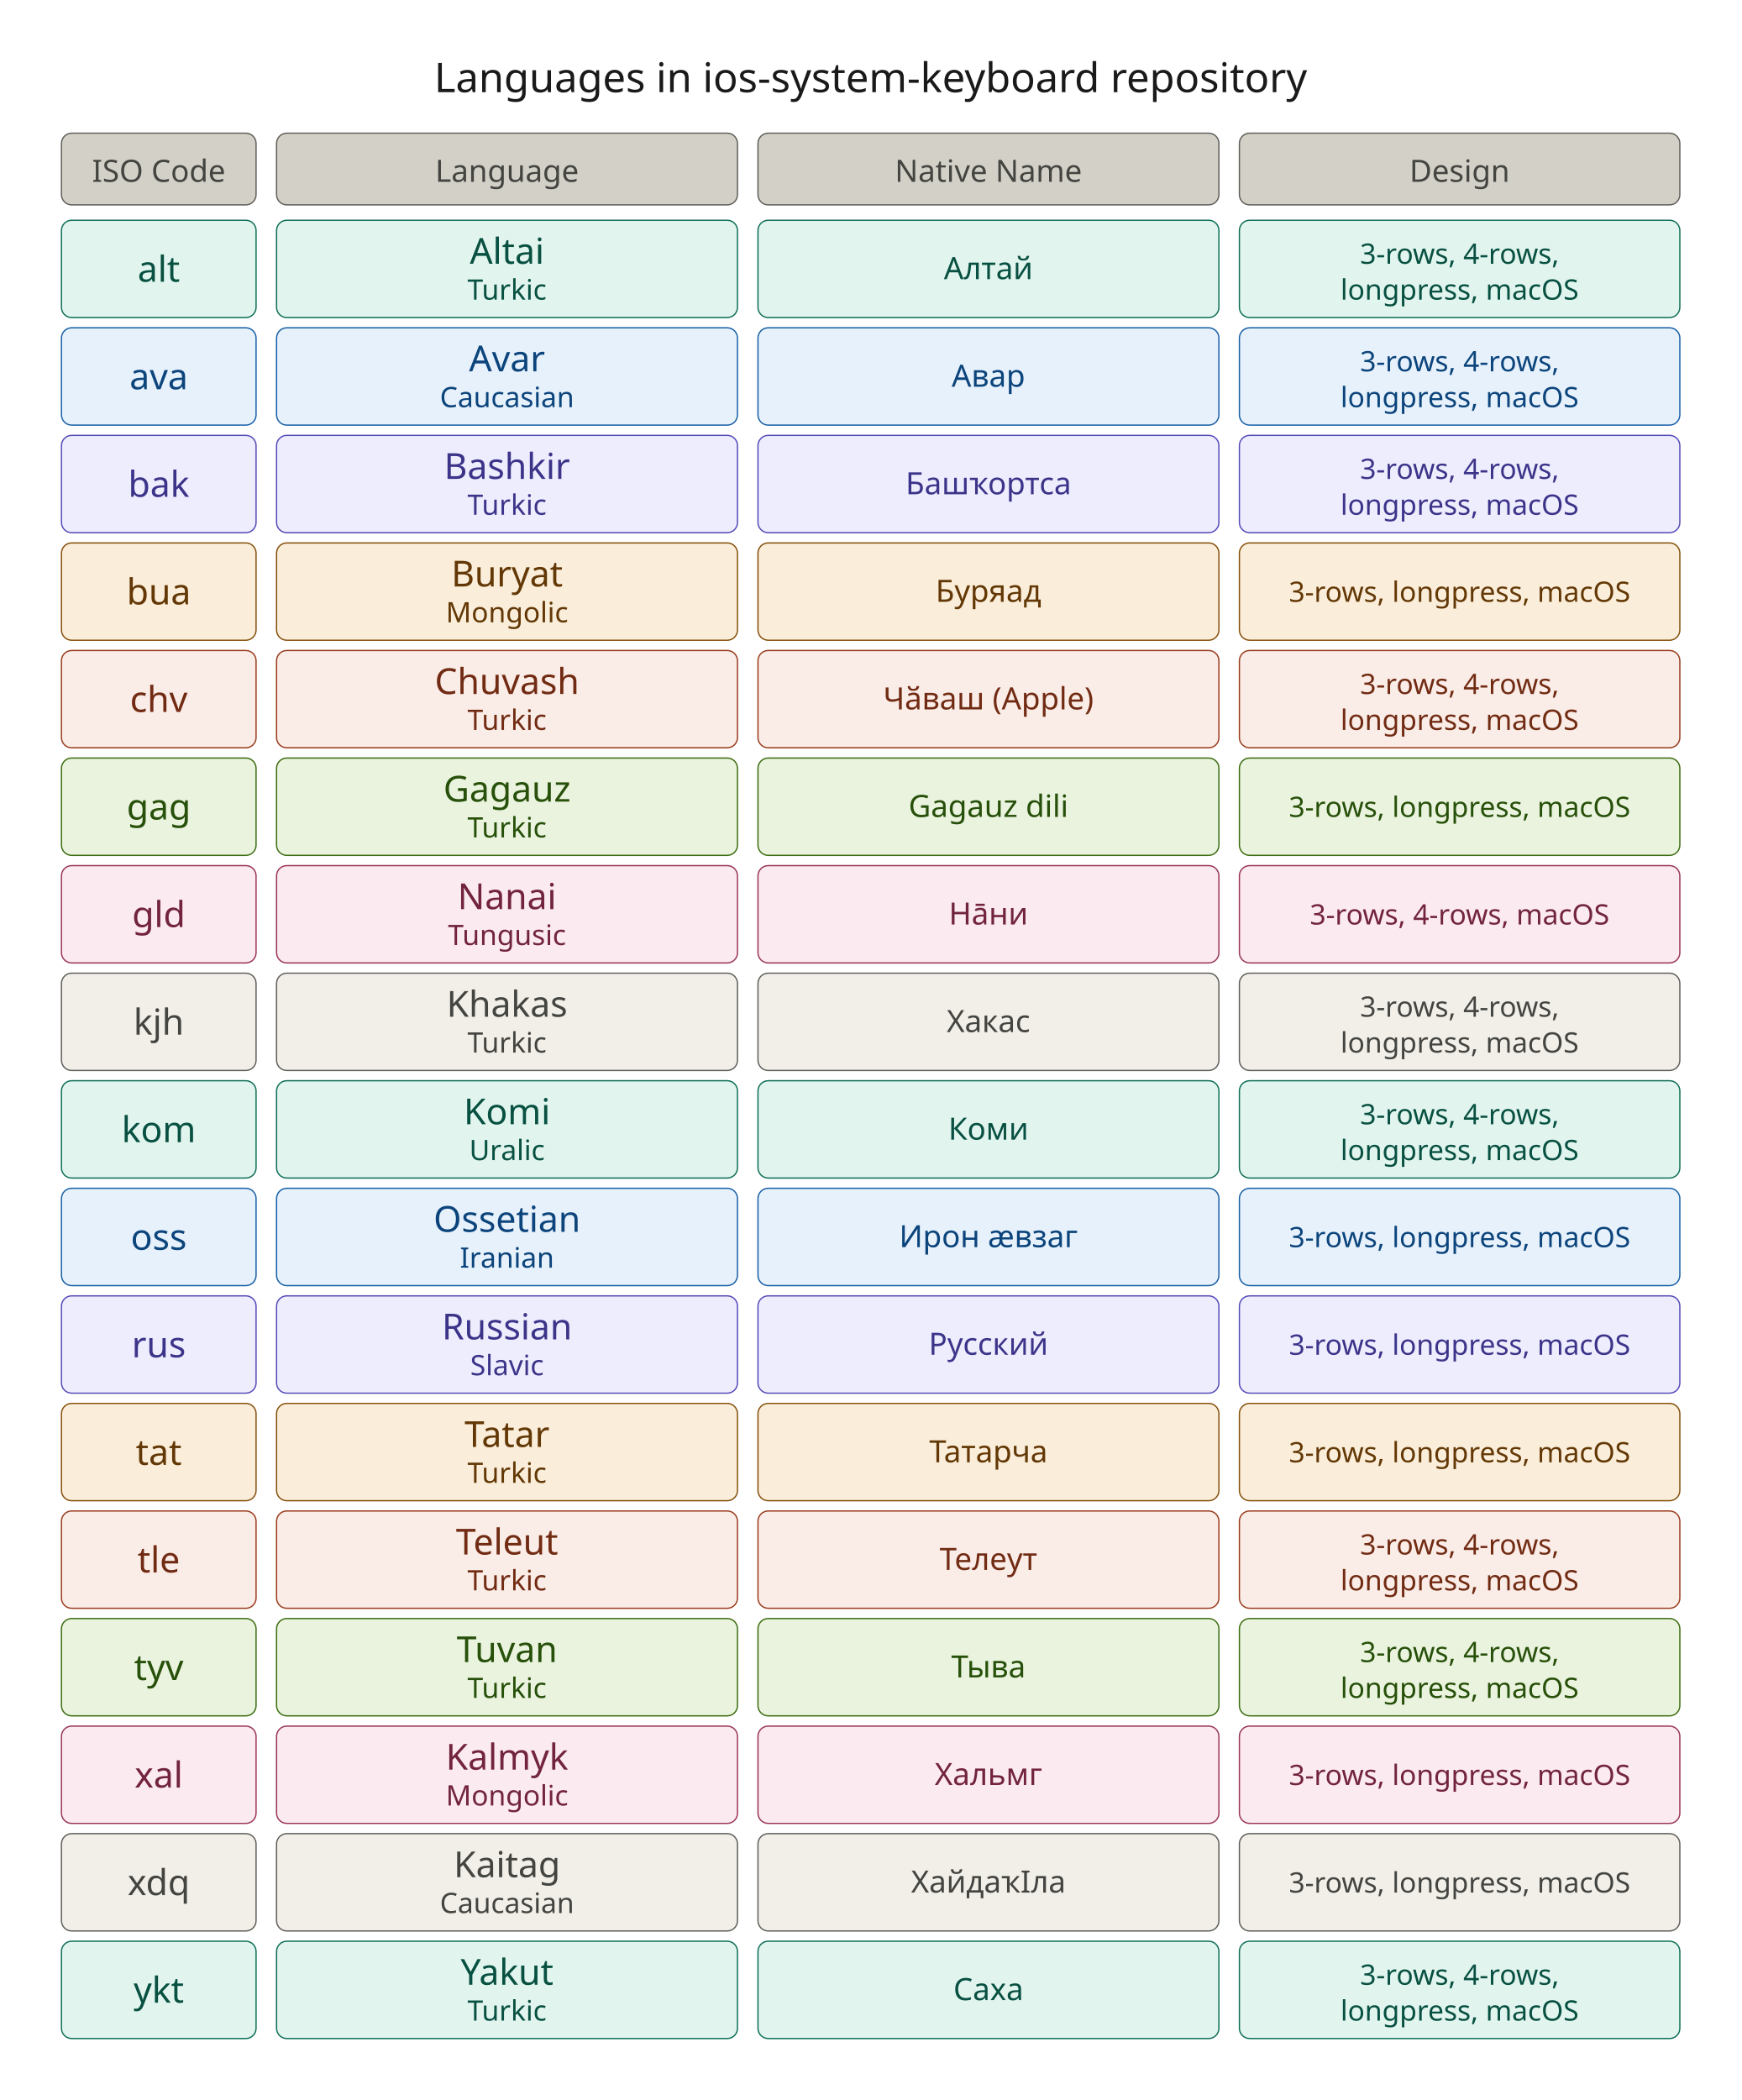
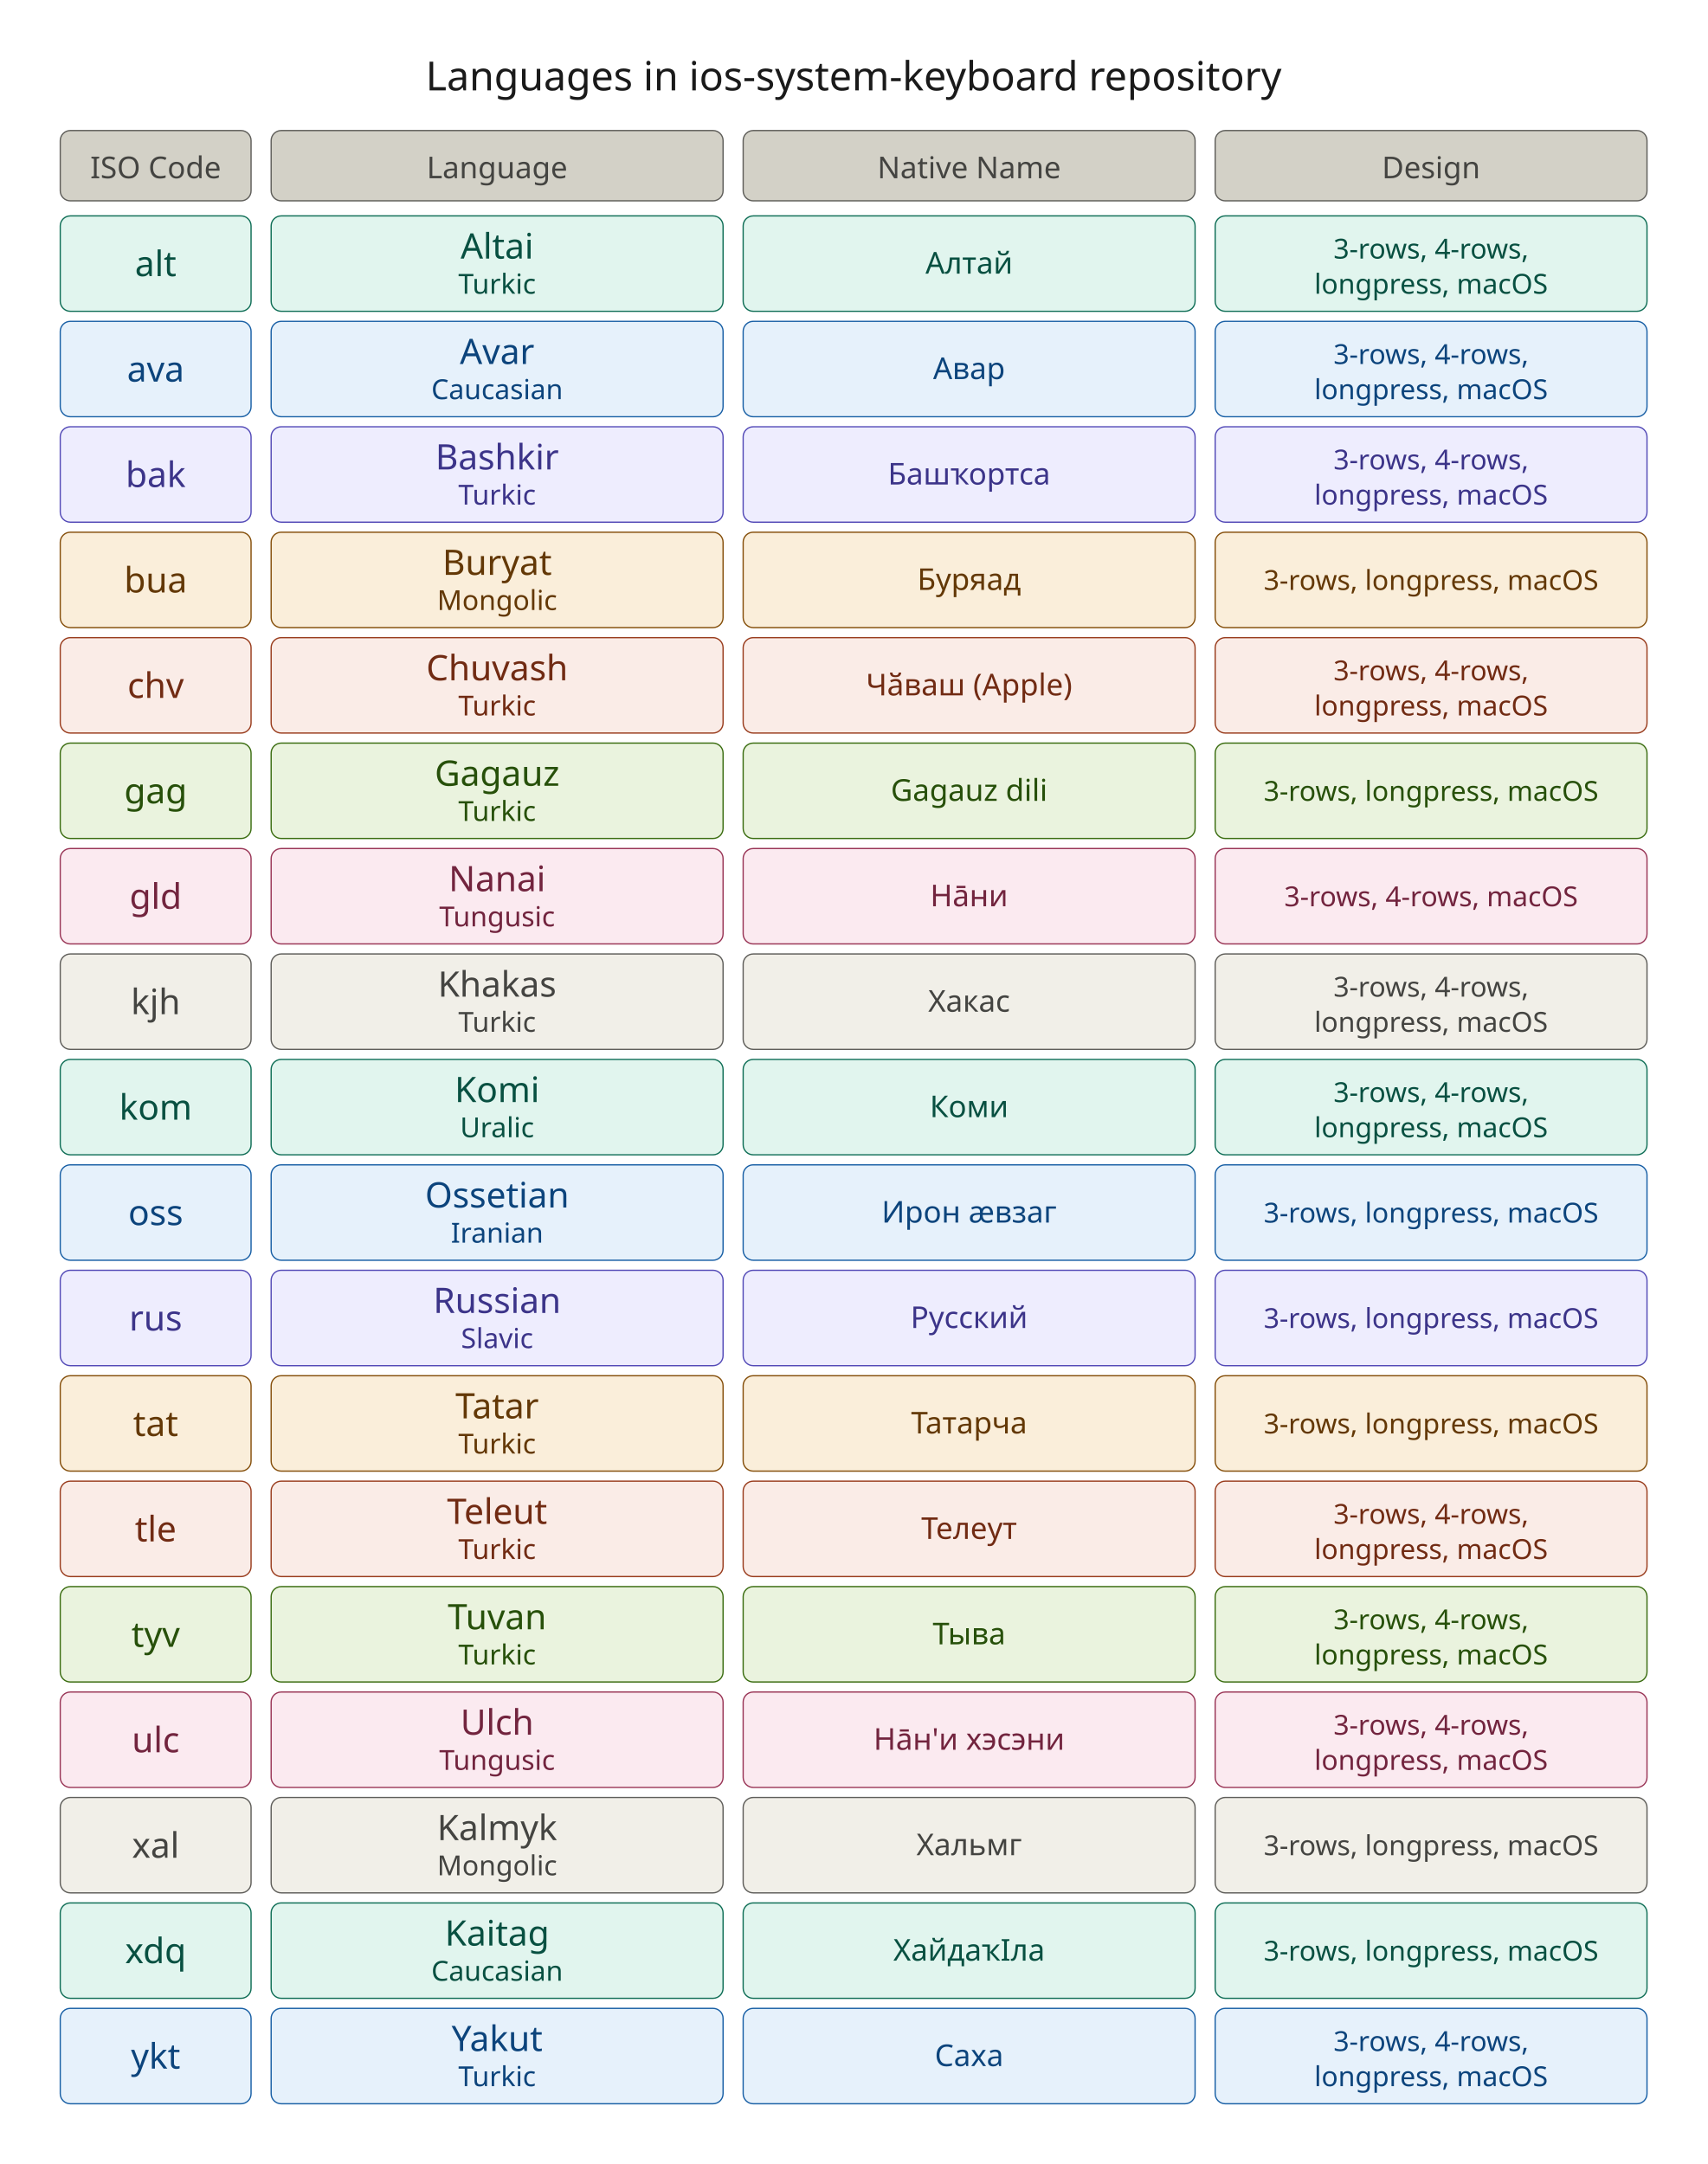
- <svg xmlns="http://www.w3.org/2000/svg" width="100%" viewBox="0 0 680 820" font-family="sans-serif">
+ <svg xmlns="http://www.w3.org/2000/svg" width="100%" viewBox="0 0 680 862" font-family="sans-serif">
  <text font-size="16" font-weight="500" fill="#1a1a1a" x="340" y="36" text-anchor="middle">Languages in ios-system-keyboard repository</text>
  <rect x="24" y="52" width="76" height="28" rx="4" fill="#D3D1C7" stroke="#5F5E5A" stroke-width="0.5" />
  <text font-size="12" fill="#444441" x="62" y="71" text-anchor="middle">ISO Code</text>
  <rect x="108" y="52" width="180" height="28" rx="4" fill="#D3D1C7" stroke="#5F5E5A" stroke-width="0.5" />
  <text font-size="12" fill="#444441" x="198" y="71" text-anchor="middle">Language</text>
  <rect x="296" y="52" width="180" height="28" rx="4" fill="#D3D1C7" stroke="#5F5E5A" stroke-width="0.5" />
  <text font-size="12" fill="#444441" x="386" y="71" text-anchor="middle">Native Name</text>
  <rect x="484" y="52" width="172" height="28" rx="4" fill="#D3D1C7" stroke="#5F5E5A" stroke-width="0.5" />
  <text font-size="12" fill="#444441" x="570" y="71" text-anchor="middle">Design</text>
  <rect x="24" y="86" width="76" height="38" rx="4" fill="#E1F5EE" stroke="#0F6E56" stroke-width="0.5" />
  <text font-size="14" font-weight="500" fill="#085041" x="62" y="110" text-anchor="middle">alt</text>
  <rect x="108" y="86" width="180" height="38" rx="4" fill="#E1F5EE" stroke="#0F6E56" stroke-width="0.5" />
  <text font-size="14" font-weight="500" fill="#085041" x="198" y="103" text-anchor="middle">Altai</text>
  <text font-size="11" fill="#085041" x="198" y="117" text-anchor="middle">Turkic</text>
  <rect x="296" y="86" width="180" height="38" rx="4" fill="#E1F5EE" stroke="#0F6E56" stroke-width="0.5" />
  <text font-size="12" fill="#085041" x="386" y="109" text-anchor="middle">Алтай</text>
  <rect x="484" y="86" width="172" height="38" rx="4" fill="#E1F5EE" stroke="#0F6E56" stroke-width="0.5" />
  <text font-size="11" fill="#085041" x="570" y="103" text-anchor="middle">3-rows, 4-rows,</text>
  <text font-size="11" fill="#085041" x="570" y="117" text-anchor="middle">longpress, macOS</text>
  <rect x="24" y="128" width="76" height="38" rx="4" fill="#E6F1FB" stroke="#185FA5" stroke-width="0.5" />
  <text font-size="14" font-weight="500" fill="#0C447C" x="62" y="152" text-anchor="middle">ava</text>
  <rect x="108" y="128" width="180" height="38" rx="4" fill="#E6F1FB" stroke="#185FA5" stroke-width="0.5" />
  <text font-size="14" font-weight="500" fill="#0C447C" x="198" y="145" text-anchor="middle">Avar</text>
  <text font-size="11" fill="#0C447C" x="198" y="159" text-anchor="middle">Caucasian</text>
  <rect x="296" y="128" width="180" height="38" rx="4" fill="#E6F1FB" stroke="#185FA5" stroke-width="0.5" />
  <text font-size="12" fill="#0C447C" x="386" y="151" text-anchor="middle">Авар</text>
  <rect x="484" y="128" width="172" height="38" rx="4" fill="#E6F1FB" stroke="#185FA5" stroke-width="0.5" />
  <text font-size="11" fill="#0C447C" x="570" y="145" text-anchor="middle">3-rows, 4-rows,</text>
  <text font-size="11" fill="#0C447C" x="570" y="159" text-anchor="middle">longpress, macOS</text>
  <rect x="24" y="170" width="76" height="38" rx="4" fill="#EEEDFE" stroke="#534AB7" stroke-width="0.5" />
  <text font-size="14" font-weight="500" fill="#3C3489" x="62" y="194" text-anchor="middle">bak</text>
  <rect x="108" y="170" width="180" height="38" rx="4" fill="#EEEDFE" stroke="#534AB7" stroke-width="0.5" />
  <text font-size="14" font-weight="500" fill="#3C3489" x="198" y="187" text-anchor="middle">Bashkir</text>
  <text font-size="11" fill="#3C3489" x="198" y="201" text-anchor="middle">Turkic</text>
  <rect x="296" y="170" width="180" height="38" rx="4" fill="#EEEDFE" stroke="#534AB7" stroke-width="0.5" />
  <text font-size="12" fill="#3C3489" x="386" y="193" text-anchor="middle">Башҡортса</text>
  <rect x="484" y="170" width="172" height="38" rx="4" fill="#EEEDFE" stroke="#534AB7" stroke-width="0.5" />
  <text font-size="11" fill="#3C3489" x="570" y="187" text-anchor="middle">3-rows, 4-rows,</text>
  <text font-size="11" fill="#3C3489" x="570" y="201" text-anchor="middle">longpress, macOS</text>
  <rect x="24" y="212" width="76" height="38" rx="4" fill="#FAEEDA" stroke="#854F0B" stroke-width="0.5" />
  <text font-size="14" font-weight="500" fill="#633806" x="62" y="236" text-anchor="middle">bua</text>
  <rect x="108" y="212" width="180" height="38" rx="4" fill="#FAEEDA" stroke="#854F0B" stroke-width="0.5" />
  <text font-size="14" font-weight="500" fill="#633806" x="198" y="229" text-anchor="middle">Buryat</text>
  <text font-size="11" fill="#633806" x="198" y="243" text-anchor="middle">Mongolic</text>
  <rect x="296" y="212" width="180" height="38" rx="4" fill="#FAEEDA" stroke="#854F0B" stroke-width="0.5" />
  <text font-size="12" fill="#633806" x="386" y="235" text-anchor="middle">Буряад</text>
  <rect x="484" y="212" width="172" height="38" rx="4" fill="#FAEEDA" stroke="#854F0B" stroke-width="0.5" />
  <text font-size="11" fill="#633806" x="570" y="235" text-anchor="middle">3-rows, longpress, macOS</text>
  <rect x="24" y="254" width="76" height="38" rx="4" fill="#FAECE7" stroke="#993C1D" stroke-width="0.5" />
  <text font-size="14" font-weight="500" fill="#712B13" x="62" y="278" text-anchor="middle">chv</text>
  <rect x="108" y="254" width="180" height="38" rx="4" fill="#FAECE7" stroke="#993C1D" stroke-width="0.5" />
  <text font-size="14" font-weight="500" fill="#712B13" x="198" y="271" text-anchor="middle">Chuvash</text>
  <text font-size="11" fill="#712B13" x="198" y="285" text-anchor="middle">Turkic</text>
  <rect x="296" y="254" width="180" height="38" rx="4" fill="#FAECE7" stroke="#993C1D" stroke-width="0.5" />
  <text font-size="12" fill="#712B13" x="386" y="277" text-anchor="middle">Чӑваш (Apple)</text>
  <rect x="484" y="254" width="172" height="38" rx="4" fill="#FAECE7" stroke="#993C1D" stroke-width="0.5" />
  <text font-size="11" fill="#712B13" x="570" y="271" text-anchor="middle">3-rows, 4-rows,</text>
  <text font-size="11" fill="#712B13" x="570" y="285" text-anchor="middle">longpress, macOS</text>
  <rect x="24" y="296" width="76" height="38" rx="4" fill="#EAF3DE" stroke="#3B6D11" stroke-width="0.5" />
  <text font-size="14" font-weight="500" fill="#27500A" x="62" y="320" text-anchor="middle">gag</text>
  <rect x="108" y="296" width="180" height="38" rx="4" fill="#EAF3DE" stroke="#3B6D11" stroke-width="0.5" />
  <text font-size="14" font-weight="500" fill="#27500A" x="198" y="313" text-anchor="middle">Gagauz</text>
  <text font-size="11" fill="#27500A" x="198" y="327" text-anchor="middle">Turkic</text>
  <rect x="296" y="296" width="180" height="38" rx="4" fill="#EAF3DE" stroke="#3B6D11" stroke-width="0.5" />
  <text font-size="12" fill="#27500A" x="386" y="319" text-anchor="middle">Gagauz dili</text>
  <rect x="484" y="296" width="172" height="38" rx="4" fill="#EAF3DE" stroke="#3B6D11" stroke-width="0.5" />
  <text font-size="11" fill="#27500A" x="570" y="319" text-anchor="middle">3-rows, longpress, macOS</text>
  <rect x="24" y="338" width="76" height="38" rx="4" fill="#FBEAF0" stroke="#993556" stroke-width="0.5" />
  <text font-size="14" font-weight="500" fill="#72243E" x="62" y="362" text-anchor="middle">gld</text>
  <rect x="108" y="338" width="180" height="38" rx="4" fill="#FBEAF0" stroke="#993556" stroke-width="0.5" />
  <text font-size="14" font-weight="500" fill="#72243E" x="198" y="355" text-anchor="middle">Nanai</text>
  <text font-size="11" fill="#72243E" x="198" y="369" text-anchor="middle">Tungusic</text>
  <rect x="296" y="338" width="180" height="38" rx="4" fill="#FBEAF0" stroke="#993556" stroke-width="0.5" />
  <text font-size="12" fill="#72243E" x="386" y="361" text-anchor="middle">На̄ни</text>
  <rect x="484" y="338" width="172" height="38" rx="4" fill="#FBEAF0" stroke="#993556" stroke-width="0.5" />
  <text font-size="11" fill="#72243E" x="570" y="361" text-anchor="middle">3-rows, 4-rows, macOS</text>
  <rect x="24" y="380" width="76" height="38" rx="4" fill="#F1EFE8" stroke="#5F5E5A" stroke-width="0.5" />
  <text font-size="14" font-weight="500" fill="#444441" x="62" y="404" text-anchor="middle">kjh</text>
  <rect x="108" y="380" width="180" height="38" rx="4" fill="#F1EFE8" stroke="#5F5E5A" stroke-width="0.5" />
  <text font-size="14" font-weight="500" fill="#444441" x="198" y="397" text-anchor="middle">Khakas</text>
  <text font-size="11" fill="#444441" x="198" y="411" text-anchor="middle">Turkic</text>
  <rect x="296" y="380" width="180" height="38" rx="4" fill="#F1EFE8" stroke="#5F5E5A" stroke-width="0.5" />
  <text font-size="12" fill="#444441" x="386" y="403" text-anchor="middle">Хакас</text>
  <rect x="484" y="380" width="172" height="38" rx="4" fill="#F1EFE8" stroke="#5F5E5A" stroke-width="0.5" />
  <text font-size="11" fill="#444441" x="570" y="397" text-anchor="middle">3-rows, 4-rows,</text>
  <text font-size="11" fill="#444441" x="570" y="411" text-anchor="middle">longpress, macOS</text>
  <rect x="24" y="422" width="76" height="38" rx="4" fill="#E1F5EE" stroke="#0F6E56" stroke-width="0.5" />
  <text font-size="14" font-weight="500" fill="#085041" x="62" y="446" text-anchor="middle">kom</text>
  <rect x="108" y="422" width="180" height="38" rx="4" fill="#E1F5EE" stroke="#0F6E56" stroke-width="0.5" />
  <text font-size="14" font-weight="500" fill="#085041" x="198" y="439" text-anchor="middle">Komi</text>
  <text font-size="11" fill="#085041" x="198" y="453" text-anchor="middle">Uralic</text>
  <rect x="296" y="422" width="180" height="38" rx="4" fill="#E1F5EE" stroke="#0F6E56" stroke-width="0.5" />
  <text font-size="12" fill="#085041" x="386" y="445" text-anchor="middle">Коми</text>
  <rect x="484" y="422" width="172" height="38" rx="4" fill="#E1F5EE" stroke="#0F6E56" stroke-width="0.5" />
  <text font-size="11" fill="#085041" x="570" y="439" text-anchor="middle">3-rows, 4-rows,</text>
  <text font-size="11" fill="#085041" x="570" y="453" text-anchor="middle">longpress, macOS</text>
  <rect x="24" y="464" width="76" height="38" rx="4" fill="#E6F1FB" stroke="#185FA5" stroke-width="0.5" />
  <text font-size="14" font-weight="500" fill="#0C447C" x="62" y="488" text-anchor="middle">oss</text>
  <rect x="108" y="464" width="180" height="38" rx="4" fill="#E6F1FB" stroke="#185FA5" stroke-width="0.5" />
  <text font-size="14" font-weight="500" fill="#0C447C" x="198" y="481" text-anchor="middle">Ossetian</text>
  <text font-size="11" fill="#0C447C" x="198" y="495" text-anchor="middle">Iranian</text>
  <rect x="296" y="464" width="180" height="38" rx="4" fill="#E6F1FB" stroke="#185FA5" stroke-width="0.5" />
  <text font-size="12" fill="#0C447C" x="386" y="487" text-anchor="middle">Ирон ӕвзаг</text>
  <rect x="484" y="464" width="172" height="38" rx="4" fill="#E6F1FB" stroke="#185FA5" stroke-width="0.5" />
  <text font-size="11" fill="#0C447C" x="570" y="487" text-anchor="middle">3-rows, longpress, macOS</text>
  <rect x="24" y="506" width="76" height="38" rx="4" fill="#EEEDFE" stroke="#534AB7" stroke-width="0.5" />
  <text font-size="14" font-weight="500" fill="#3C3489" x="62" y="530" text-anchor="middle">rus</text>
  <rect x="108" y="506" width="180" height="38" rx="4" fill="#EEEDFE" stroke="#534AB7" stroke-width="0.5" />
  <text font-size="14" font-weight="500" fill="#3C3489" x="198" y="523" text-anchor="middle">Russian</text>
  <text font-size="11" fill="#3C3489" x="198" y="537" text-anchor="middle">Slavic</text>
  <rect x="296" y="506" width="180" height="38" rx="4" fill="#EEEDFE" stroke="#534AB7" stroke-width="0.5" />
  <text font-size="12" fill="#3C3489" x="386" y="529" text-anchor="middle">Русский</text>
  <rect x="484" y="506" width="172" height="38" rx="4" fill="#EEEDFE" stroke="#534AB7" stroke-width="0.5" />
  <text font-size="11" fill="#3C3489" x="570" y="529" text-anchor="middle">3-rows, longpress, macOS</text>
  <rect x="24" y="548" width="76" height="38" rx="4" fill="#FAEEDA" stroke="#854F0B" stroke-width="0.5" />
  <text font-size="14" font-weight="500" fill="#633806" x="62" y="572" text-anchor="middle">tat</text>
  <rect x="108" y="548" width="180" height="38" rx="4" fill="#FAEEDA" stroke="#854F0B" stroke-width="0.5" />
  <text font-size="14" font-weight="500" fill="#633806" x="198" y="565" text-anchor="middle">Tatar</text>
  <text font-size="11" fill="#633806" x="198" y="579" text-anchor="middle">Turkic</text>
  <rect x="296" y="548" width="180" height="38" rx="4" fill="#FAEEDA" stroke="#854F0B" stroke-width="0.5" />
  <text font-size="12" fill="#633806" x="386" y="571" text-anchor="middle">Татарча</text>
  <rect x="484" y="548" width="172" height="38" rx="4" fill="#FAEEDA" stroke="#854F0B" stroke-width="0.5" />
  <text font-size="11" fill="#633806" x="570" y="571" text-anchor="middle">3-rows, longpress, macOS</text>
  <rect x="24" y="590" width="76" height="38" rx="4" fill="#FAECE7" stroke="#993C1D" stroke-width="0.5" />
  <text font-size="14" font-weight="500" fill="#712B13" x="62" y="614" text-anchor="middle">tle</text>
  <rect x="108" y="590" width="180" height="38" rx="4" fill="#FAECE7" stroke="#993C1D" stroke-width="0.5" />
  <text font-size="14" font-weight="500" fill="#712B13" x="198" y="607" text-anchor="middle">Teleut</text>
  <text font-size="11" fill="#712B13" x="198" y="621" text-anchor="middle">Turkic</text>
  <rect x="296" y="590" width="180" height="38" rx="4" fill="#FAECE7" stroke="#993C1D" stroke-width="0.5" />
  <text font-size="12" fill="#712B13" x="386" y="613" text-anchor="middle">Телеут</text>
  <rect x="484" y="590" width="172" height="38" rx="4" fill="#FAECE7" stroke="#993C1D" stroke-width="0.5" />
  <text font-size="11" fill="#712B13" x="570" y="607" text-anchor="middle">3-rows, 4-rows,</text>
  <text font-size="11" fill="#712B13" x="570" y="621" text-anchor="middle">longpress, macOS</text>
  <rect x="24" y="632" width="76" height="38" rx="4" fill="#EAF3DE" stroke="#3B6D11" stroke-width="0.5" />
  <text font-size="14" font-weight="500" fill="#27500A" x="62" y="656" text-anchor="middle">tyv</text>
  <rect x="108" y="632" width="180" height="38" rx="4" fill="#EAF3DE" stroke="#3B6D11" stroke-width="0.5" />
  <text font-size="14" font-weight="500" fill="#27500A" x="198" y="649" text-anchor="middle">Tuvan</text>
  <text font-size="11" fill="#27500A" x="198" y="663" text-anchor="middle">Turkic</text>
  <rect x="296" y="632" width="180" height="38" rx="4" fill="#EAF3DE" stroke="#3B6D11" stroke-width="0.5" />
  <text font-size="12" fill="#27500A" x="386" y="655" text-anchor="middle">Тыва</text>
  <rect x="484" y="632" width="172" height="38" rx="4" fill="#EAF3DE" stroke="#3B6D11" stroke-width="0.5" />
  <text font-size="11" fill="#27500A" x="570" y="649" text-anchor="middle">3-rows, 4-rows,</text>
  <text font-size="11" fill="#27500A" x="570" y="663" text-anchor="middle">longpress, macOS</text>
  <rect x="24" y="674" width="76" height="38" rx="4" fill="#FBEAF0" stroke="#993556" stroke-width="0.5" />
-   <text font-size="14" font-weight="500" fill="#72243E" x="62" y="698" text-anchor="middle">xal</text>
+   <text font-size="14" font-weight="500" fill="#72243E" x="62" y="698" text-anchor="middle">ulc</text>
  <rect x="108" y="674" width="180" height="38" rx="4" fill="#FBEAF0" stroke="#993556" stroke-width="0.5" />
-   <text font-size="14" font-weight="500" fill="#72243E" x="198" y="691" text-anchor="middle">Kalmyk</text>
-   <text font-size="11" fill="#72243E" x="198" y="705" text-anchor="middle">Mongolic</text>
+   <text font-size="14" font-weight="500" fill="#72243E" x="198" y="691" text-anchor="middle">Ulch</text>
+   <text font-size="11" fill="#72243E" x="198" y="705" text-anchor="middle">Tungusic</text>
  <rect x="296" y="674" width="180" height="38" rx="4" fill="#FBEAF0" stroke="#993556" stroke-width="0.5" />
-   <text font-size="12" fill="#72243E" x="386" y="697" text-anchor="middle">Хальмг</text>
+   <text font-size="12" fill="#72243E" x="386" y="697" text-anchor="middle">Нāн'и хэсэни</text>
  <rect x="484" y="674" width="172" height="38" rx="4" fill="#FBEAF0" stroke="#993556" stroke-width="0.5" />
-   <text font-size="11" fill="#72243E" x="570" y="697" text-anchor="middle">3-rows, longpress, macOS</text>
+   <text font-size="11" fill="#72243E" x="570" y="691" text-anchor="middle">3-rows, 4-rows,</text>
+   <text font-size="11" fill="#72243E" x="570" y="705" text-anchor="middle">longpress, macOS</text>
  <rect x="24" y="716" width="76" height="38" rx="4" fill="#F1EFE8" stroke="#5F5E5A" stroke-width="0.5" />
-   <text font-size="14" font-weight="500" fill="#444441" x="62" y="740" text-anchor="middle">xdq</text>
+   <text font-size="14" font-weight="500" fill="#444441" x="62" y="740" text-anchor="middle">xal</text>
  <rect x="108" y="716" width="180" height="38" rx="4" fill="#F1EFE8" stroke="#5F5E5A" stroke-width="0.5" />
-   <text font-size="14" font-weight="500" fill="#444441" x="198" y="733" text-anchor="middle">Kaitag</text>
-   <text font-size="11" fill="#444441" x="198" y="747" text-anchor="middle">Caucasian</text>
+   <text font-size="14" font-weight="500" fill="#444441" x="198" y="733" text-anchor="middle">Kalmyk</text>
+   <text font-size="11" fill="#444441" x="198" y="747" text-anchor="middle">Mongolic</text>
  <rect x="296" y="716" width="180" height="38" rx="4" fill="#F1EFE8" stroke="#5F5E5A" stroke-width="0.5" />
-   <text font-size="12" fill="#444441" x="386" y="739" text-anchor="middle">Хайдаҡӏла</text>
+   <text font-size="12" fill="#444441" x="386" y="739" text-anchor="middle">Хальмг</text>
  <rect x="484" y="716" width="172" height="38" rx="4" fill="#F1EFE8" stroke="#5F5E5A" stroke-width="0.5" />
  <text font-size="11" fill="#444441" x="570" y="739" text-anchor="middle">3-rows, longpress, macOS</text>
  <rect x="24" y="758" width="76" height="38" rx="4" fill="#E1F5EE" stroke="#0F6E56" stroke-width="0.5" />
-   <text font-size="14" font-weight="500" fill="#085041" x="62" y="782" text-anchor="middle">ykt</text>
+   <text font-size="14" font-weight="500" fill="#085041" x="62" y="782" text-anchor="middle">xdq</text>
  <rect x="108" y="758" width="180" height="38" rx="4" fill="#E1F5EE" stroke="#0F6E56" stroke-width="0.5" />
-   <text font-size="14" font-weight="500" fill="#085041" x="198" y="775" text-anchor="middle">Yakut</text>
-   <text font-size="11" fill="#085041" x="198" y="789" text-anchor="middle">Turkic</text>
+   <text font-size="14" font-weight="500" fill="#085041" x="198" y="775" text-anchor="middle">Kaitag</text>
+   <text font-size="11" fill="#085041" x="198" y="789" text-anchor="middle">Caucasian</text>
  <rect x="296" y="758" width="180" height="38" rx="4" fill="#E1F5EE" stroke="#0F6E56" stroke-width="0.5" />
-   <text font-size="12" fill="#085041" x="386" y="781" text-anchor="middle">Саха</text>
+   <text font-size="12" fill="#085041" x="386" y="781" text-anchor="middle">Хайдаҡӏла</text>
  <rect x="484" y="758" width="172" height="38" rx="4" fill="#E1F5EE" stroke="#0F6E56" stroke-width="0.5" />
-   <text font-size="11" fill="#085041" x="570" y="775" text-anchor="middle">3-rows, 4-rows,</text>
-   <text font-size="11" fill="#085041" x="570" y="789" text-anchor="middle">longpress, macOS</text>
+   <text font-size="11" fill="#085041" x="570" y="781" text-anchor="middle">3-rows, longpress, macOS</text>
+   <rect x="24" y="800" width="76" height="38" rx="4" fill="#E6F1FB" stroke="#185FA5" stroke-width="0.5" />
+   <text font-size="14" font-weight="500" fill="#0C447C" x="62" y="824" text-anchor="middle">ykt</text>
+   <rect x="108" y="800" width="180" height="38" rx="4" fill="#E6F1FB" stroke="#185FA5" stroke-width="0.5" />
+   <text font-size="14" font-weight="500" fill="#0C447C" x="198" y="817" text-anchor="middle">Yakut</text>
+   <text font-size="11" fill="#0C447C" x="198" y="831" text-anchor="middle">Turkic</text>
+   <rect x="296" y="800" width="180" height="38" rx="4" fill="#E6F1FB" stroke="#185FA5" stroke-width="0.5" />
+   <text font-size="12" fill="#0C447C" x="386" y="823" text-anchor="middle">Саха</text>
+   <rect x="484" y="800" width="172" height="38" rx="4" fill="#E6F1FB" stroke="#185FA5" stroke-width="0.5" />
+   <text font-size="11" fill="#0C447C" x="570" y="817" text-anchor="middle">3-rows, 4-rows,</text>
+   <text font-size="11" fill="#0C447C" x="570" y="831" text-anchor="middle">longpress, macOS</text>
</svg>
